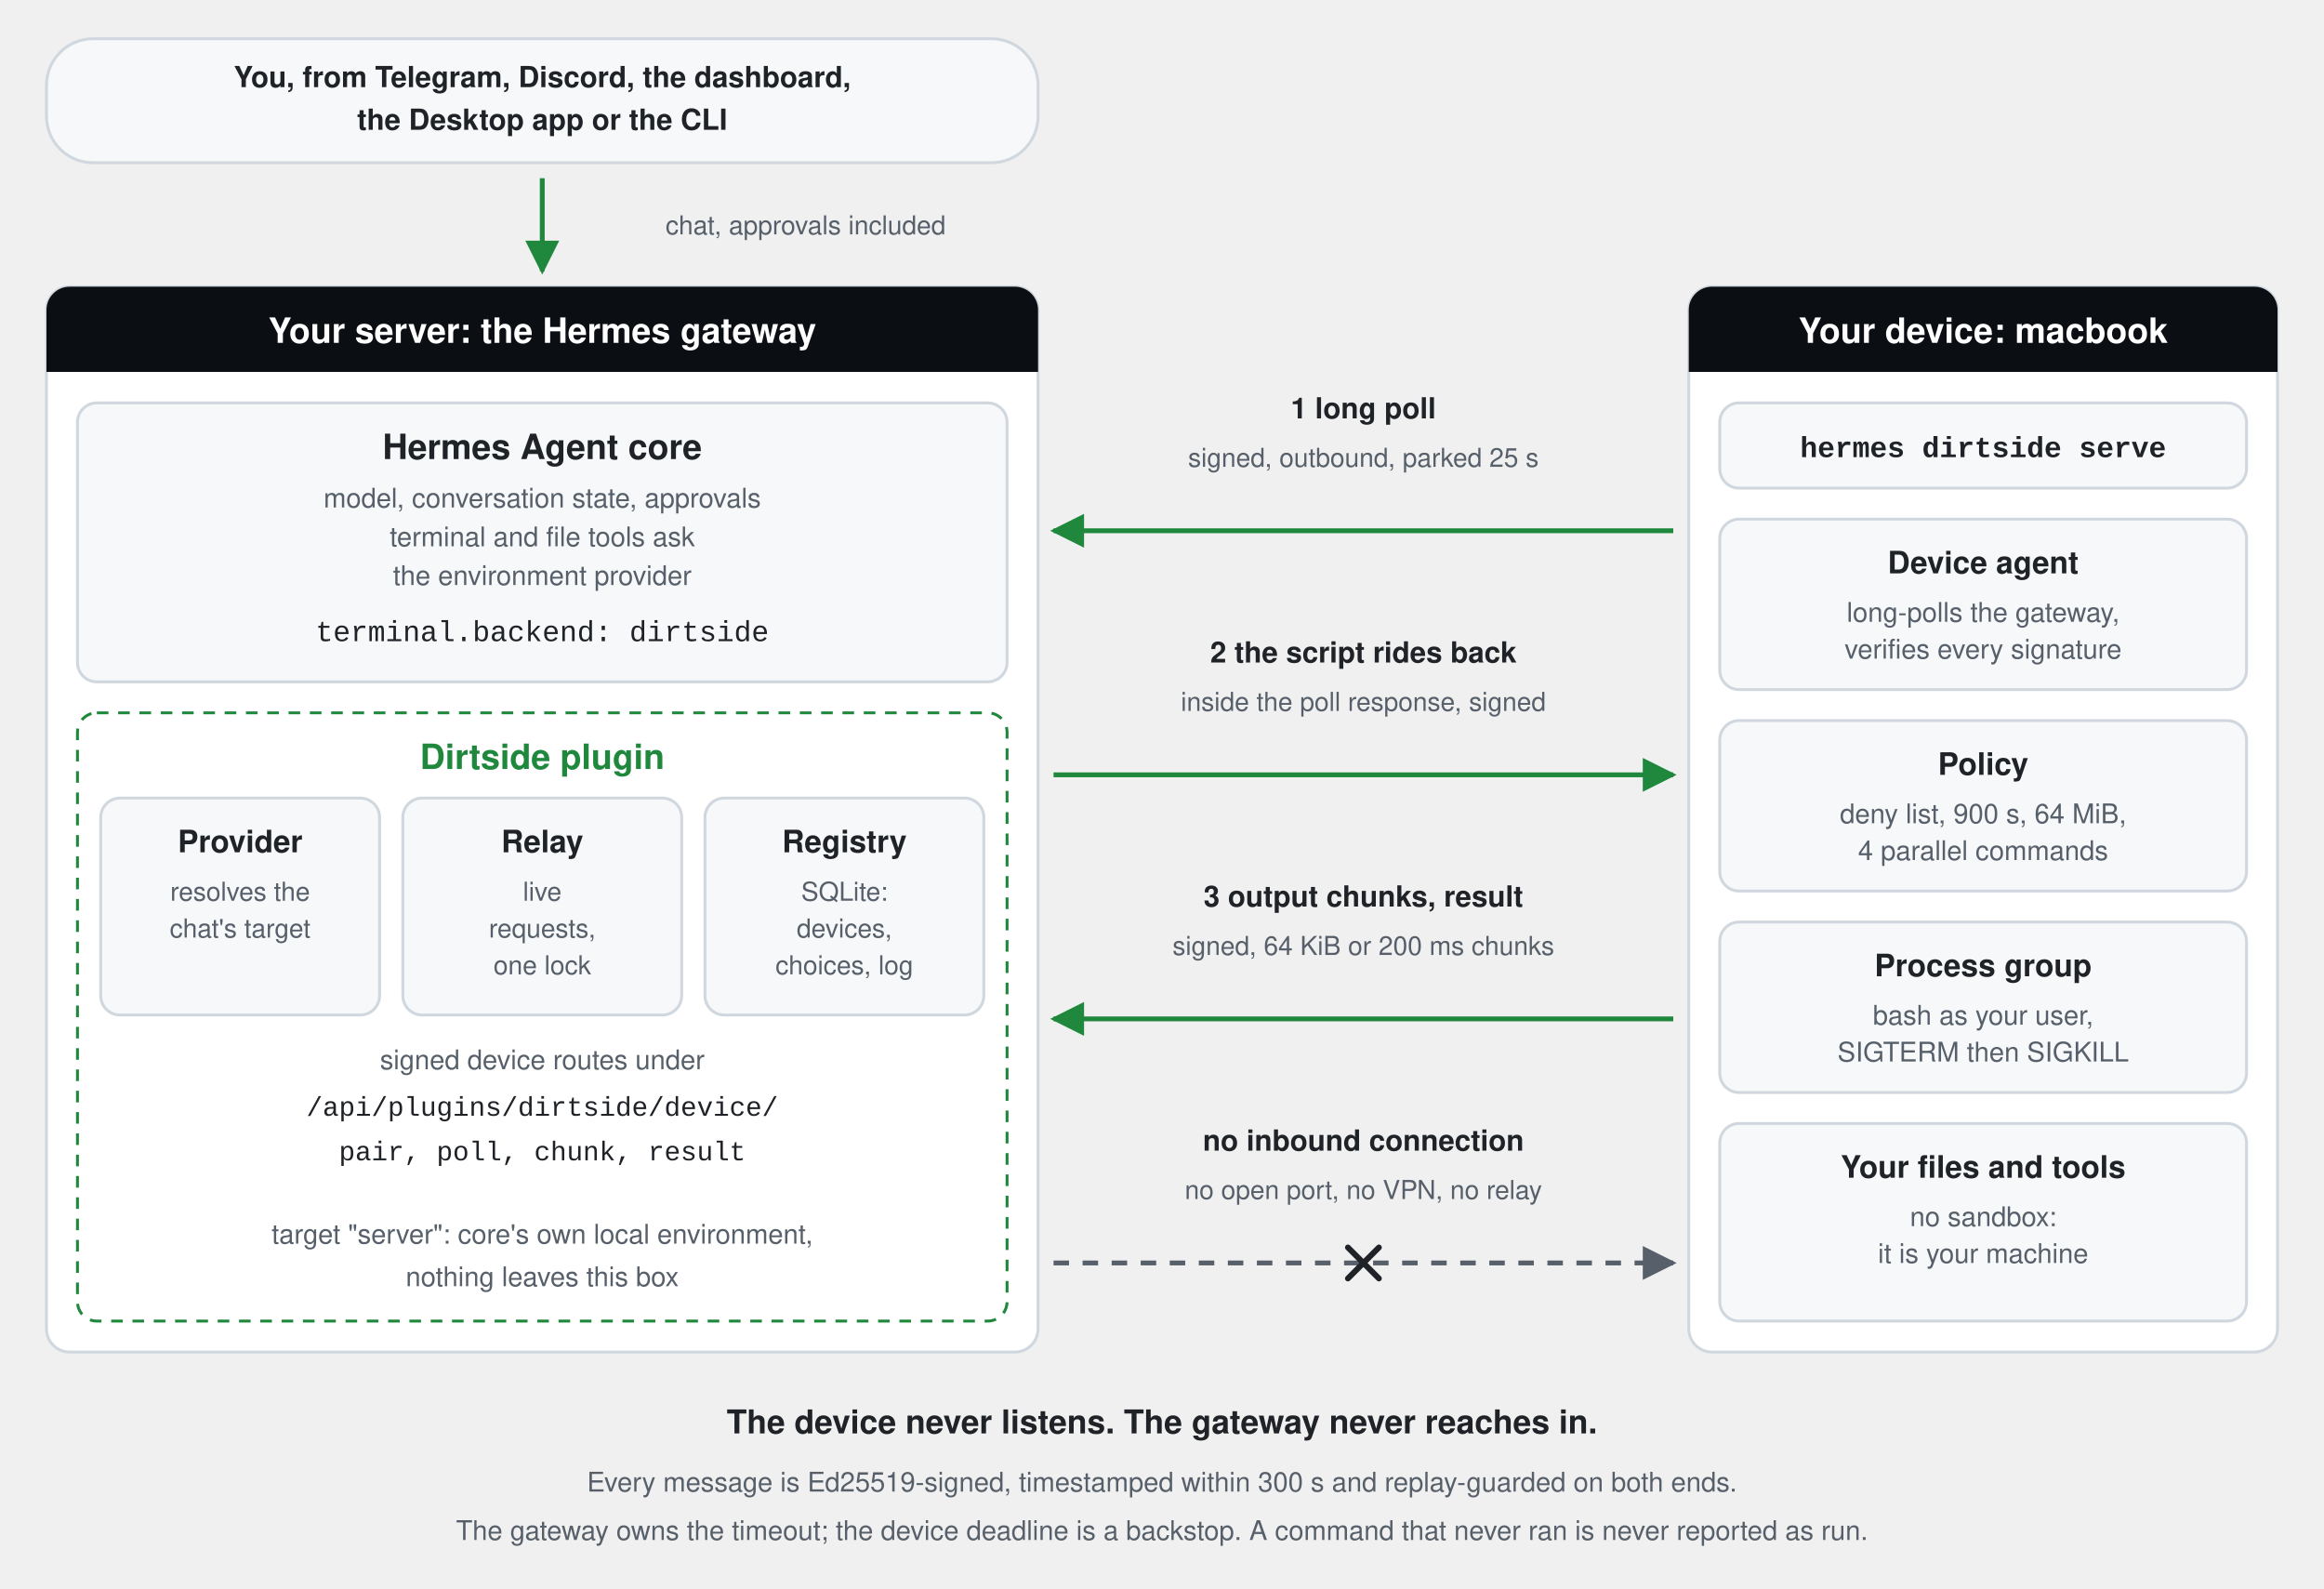
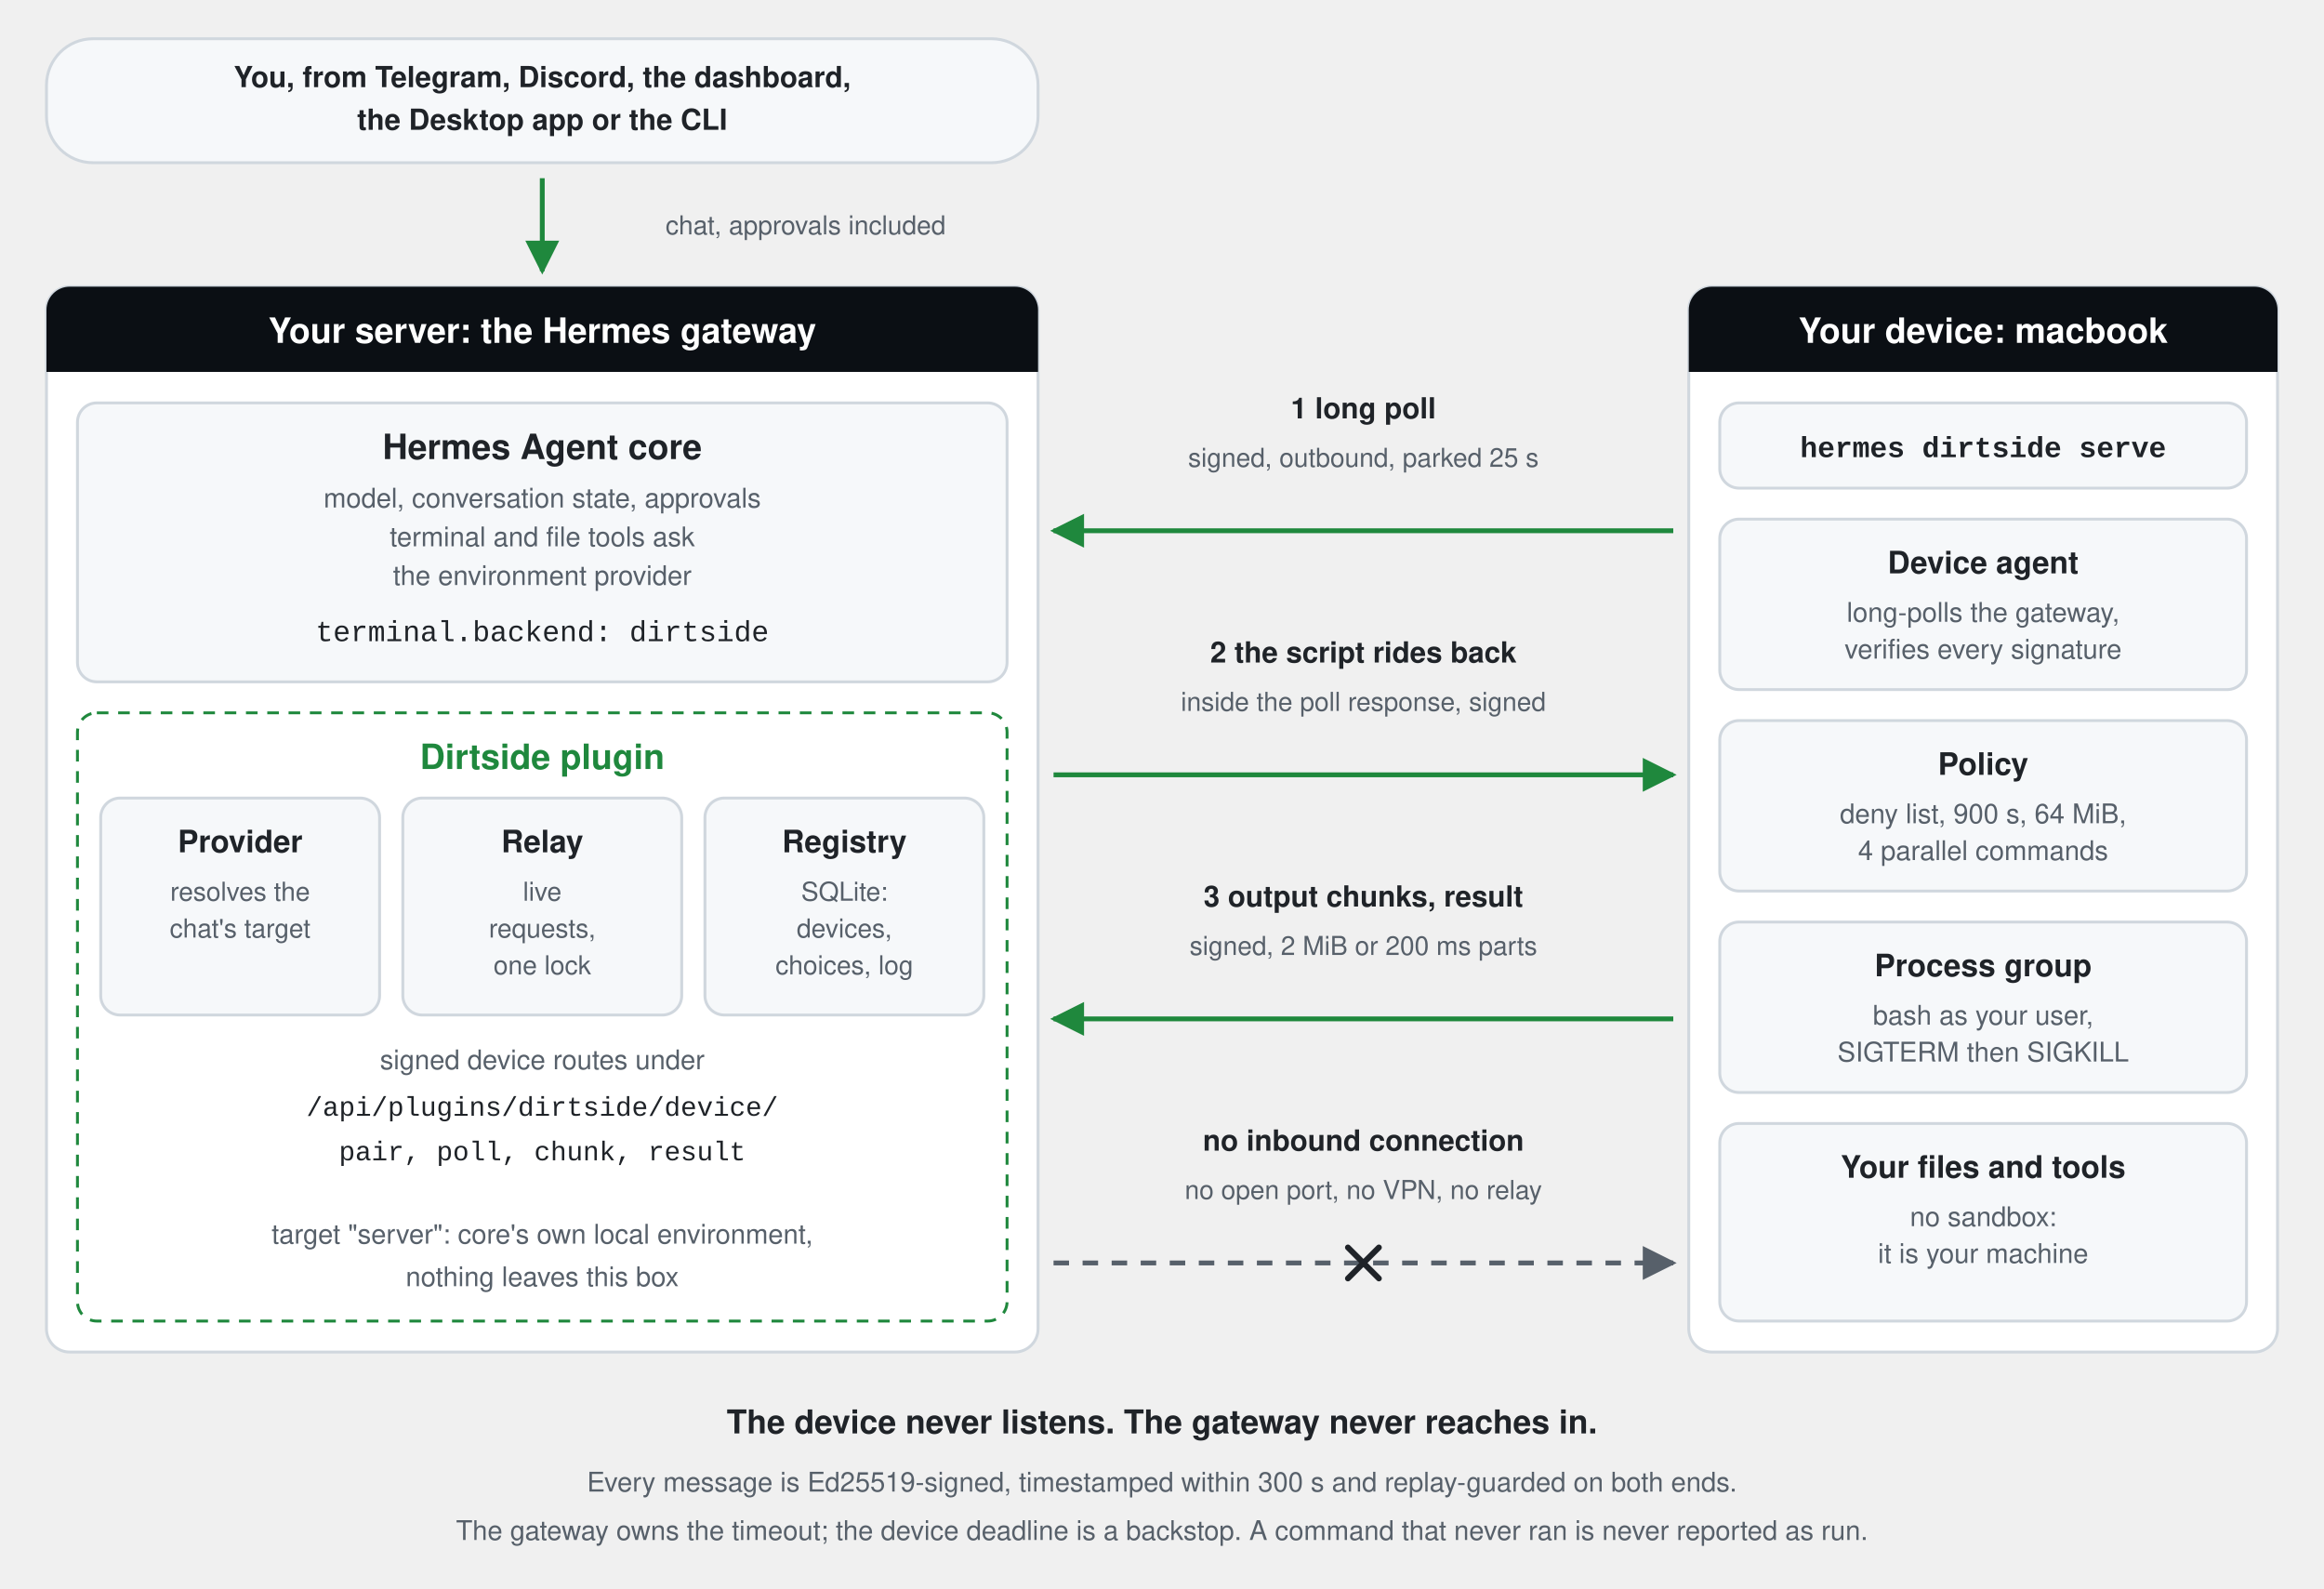
<svg xmlns="http://www.w3.org/2000/svg" viewBox="0 0 1200 820" width="1200" height="820" role="img" aria-label="Dirtside architecture: the Hermes gateway with the Dirtside plugin, and a device agent that only dials out">
  <defs>
    <marker id="arrow-green" viewBox="0 0 10 10" refX="9" refY="5" markerWidth="7" markerHeight="7" orient="auto-start-reverse">
      <path d="M0 0 L10 5 L0 10 z" fill="#1F883D" />
    </marker>
    <marker id="arrow-muted" viewBox="0 0 10 10" refX="9" refY="5" markerWidth="7" markerHeight="7" orient="auto-start-reverse">
      <path d="M0 0 L10 5 L0 10 z" fill="#57606A" />
    </marker>
  </defs>
  <rect x="24" y="20" width="512" height="64" rx="24" fill="#F6F8FA" stroke="#D0D7DE" stroke-width="1.5" />
  <text x="280" y="45" text-anchor="middle" font-family="-apple-system, BlinkMacSystemFont, 'Segoe UI', Helvetica, Arial, sans-serif" font-size="15" font-weight="700" fill="#1F2328">You, from Telegram, Discord, the dashboard,</text>
  <text x="280" y="67" text-anchor="middle" font-family="-apple-system, BlinkMacSystemFont, 'Segoe UI', Helvetica, Arial, sans-serif" font-size="15" font-weight="700" fill="#1F2328">the Desktop app or the CLI</text>
  <line x1="280" y1="92" x2="280" y2="140" stroke="#1F883D" stroke-width="2.5" marker-end="url(#arrow-green)" />
  <text x="416" y="121" text-anchor="middle" font-family="-apple-system, BlinkMacSystemFont, 'Segoe UI', Helvetica, Arial, sans-serif" font-size="13.5" fill="#57606A">chat, approvals included</text>
  <rect x="24" y="148" width="512" height="550" rx="12" fill="#FFFFFF" stroke="#D0D7DE" stroke-width="1.5" />
  <path d="M24 160 a12 12 0 0 1 12 -12 h488 a12 12 0 0 1 12 12 v32 h-512 z" fill="#0B0F14" />
  <text x="280.0" y="177" text-anchor="middle" font-family="-apple-system, BlinkMacSystemFont, 'Segoe UI', Helvetica, Arial, sans-serif" font-size="18" font-weight="700" fill="#FFFFFF">Your server: the Hermes gateway</text>
  <rect x="40" y="208" width="480" height="144" rx="10" fill="#F6F8FA" stroke="#D0D7DE" stroke-width="1.5" />
  <text x="280" y="237" text-anchor="middle" font-family="-apple-system, BlinkMacSystemFont, 'Segoe UI', Helvetica, Arial, sans-serif" font-size="18" font-weight="700" fill="#1F2328">Hermes Agent core</text>
  <text x="280" y="262" text-anchor="middle" font-family="-apple-system, BlinkMacSystemFont, 'Segoe UI', Helvetica, Arial, sans-serif" font-size="14" fill="#57606A">model, conversation state, approvals</text>
  <text x="280" y="282" text-anchor="middle" font-family="-apple-system, BlinkMacSystemFont, 'Segoe UI', Helvetica, Arial, sans-serif" font-size="14" fill="#57606A">terminal and file tools ask</text>
  <text x="280" y="302" text-anchor="middle" font-family="-apple-system, BlinkMacSystemFont, 'Segoe UI', Helvetica, Arial, sans-serif" font-size="14" fill="#57606A">the environment provider</text>
  <text x="280" y="331" text-anchor="middle" font-family="ui-monospace, SFMono-Regular, Menlo, Consolas, 'Liberation Mono', monospace" font-size="15" fill="#1F2328">terminal.backend: dirtside</text>
  <rect x="40" y="368" width="480" height="314" rx="10" fill="none" stroke="#1F883D" stroke-width="1.5" stroke-dasharray="6 5" />
  <text x="280" y="397" text-anchor="middle" font-family="-apple-system, BlinkMacSystemFont, 'Segoe UI', Helvetica, Arial, sans-serif" font-size="18" font-weight="700" fill="#1F883D">Dirtside plugin</text>
  <rect x="52" y="412" width="144" height="112" rx="10" fill="#F6F8FA" stroke="#D0D7DE" stroke-width="1.5" />
  <text x="124.0" y="440" text-anchor="middle" font-family="-apple-system, BlinkMacSystemFont, 'Segoe UI', Helvetica, Arial, sans-serif" font-size="16" font-weight="700" fill="#1F2328">Provider</text>
  <text x="124.0" y="465" text-anchor="middle" font-family="-apple-system, BlinkMacSystemFont, 'Segoe UI', Helvetica, Arial, sans-serif" font-size="13.5" fill="#57606A">resolves the</text>
  <text x="124.0" y="484" text-anchor="middle" font-family="-apple-system, BlinkMacSystemFont, 'Segoe UI', Helvetica, Arial, sans-serif" font-size="13.5" fill="#57606A">chat's target</text>
  <rect x="208" y="412" width="144" height="112" rx="10" fill="#F6F8FA" stroke="#D0D7DE" stroke-width="1.5" />
  <text x="280.0" y="440" text-anchor="middle" font-family="-apple-system, BlinkMacSystemFont, 'Segoe UI', Helvetica, Arial, sans-serif" font-size="16" font-weight="700" fill="#1F2328">Relay</text>
  <text x="280.0" y="465" text-anchor="middle" font-family="-apple-system, BlinkMacSystemFont, 'Segoe UI', Helvetica, Arial, sans-serif" font-size="13.5" fill="#57606A">live</text>
  <text x="280.0" y="484" text-anchor="middle" font-family="-apple-system, BlinkMacSystemFont, 'Segoe UI', Helvetica, Arial, sans-serif" font-size="13.5" fill="#57606A">requests,</text>
  <text x="280.0" y="503" text-anchor="middle" font-family="-apple-system, BlinkMacSystemFont, 'Segoe UI', Helvetica, Arial, sans-serif" font-size="13.5" fill="#57606A">one lock</text>
  <rect x="364" y="412" width="144" height="112" rx="10" fill="#F6F8FA" stroke="#D0D7DE" stroke-width="1.5" />
  <text x="436.0" y="440" text-anchor="middle" font-family="-apple-system, BlinkMacSystemFont, 'Segoe UI', Helvetica, Arial, sans-serif" font-size="16" font-weight="700" fill="#1F2328">Registry</text>
  <text x="436.0" y="465" text-anchor="middle" font-family="-apple-system, BlinkMacSystemFont, 'Segoe UI', Helvetica, Arial, sans-serif" font-size="13.5" fill="#57606A">SQLite:</text>
  <text x="436.0" y="484" text-anchor="middle" font-family="-apple-system, BlinkMacSystemFont, 'Segoe UI', Helvetica, Arial, sans-serif" font-size="13.5" fill="#57606A">devices,</text>
  <text x="436.0" y="503" text-anchor="middle" font-family="-apple-system, BlinkMacSystemFont, 'Segoe UI', Helvetica, Arial, sans-serif" font-size="13.5" fill="#57606A">choices, log</text>
  <text x="280" y="552" text-anchor="middle" font-family="-apple-system, BlinkMacSystemFont, 'Segoe UI', Helvetica, Arial, sans-serif" font-size="14" fill="#57606A">signed device routes under</text>
  <text x="280" y="576" text-anchor="middle" font-family="ui-monospace, SFMono-Regular, Menlo, Consolas, 'Liberation Mono', monospace" font-size="14" fill="#1F2328">/api/plugins/dirtside/device/</text>
  <text x="280" y="599" text-anchor="middle" font-family="ui-monospace, SFMono-Regular, Menlo, Consolas, 'Liberation Mono', monospace" font-size="14" fill="#1F2328">pair, poll, chunk, result</text>
  <text x="280" y="642" text-anchor="middle" font-family="-apple-system, BlinkMacSystemFont, 'Segoe UI', Helvetica, Arial, sans-serif" font-size="14" fill="#57606A">target "server": core's own local environment,</text>
  <text x="280" y="664" text-anchor="middle" font-family="-apple-system, BlinkMacSystemFont, 'Segoe UI', Helvetica, Arial, sans-serif" font-size="14" fill="#57606A">nothing leaves this box</text>
  <rect x="872" y="148" width="304" height="550" rx="12" fill="#FFFFFF" stroke="#D0D7DE" stroke-width="1.5" />
  <path d="M872 160 a12 12 0 0 1 12 -12 h280 a12 12 0 0 1 12 12 v32 h-304 z" fill="#0B0F14" />
  <text x="1024.0" y="177" text-anchor="middle" font-family="-apple-system, BlinkMacSystemFont, 'Segoe UI', Helvetica, Arial, sans-serif" font-size="18" font-weight="700" fill="#FFFFFF">Your device: macbook</text>
  <rect x="888" y="208" width="272" height="44" rx="10" fill="#F6F8FA" stroke="#D0D7DE" stroke-width="1.5" />
  <text x="1024" y="236" text-anchor="middle" font-family="ui-monospace, SFMono-Regular, Menlo, Consolas, 'Liberation Mono', monospace" font-size="15" font-weight="700" fill="#1F2328">hermes dirtside serve</text>
  <rect x="888" y="268" width="272" height="88" rx="10" fill="#F6F8FA" stroke="#D0D7DE" stroke-width="1.5" />
  <text x="1024.0" y="296" text-anchor="middle" font-family="-apple-system, BlinkMacSystemFont, 'Segoe UI', Helvetica, Arial, sans-serif" font-size="16" font-weight="700" fill="#1F2328">Device agent</text>
  <text x="1024.0" y="321" text-anchor="middle" font-family="-apple-system, BlinkMacSystemFont, 'Segoe UI', Helvetica, Arial, sans-serif" font-size="14" fill="#57606A">long-polls the gateway,</text>
  <text x="1024.0" y="340" text-anchor="middle" font-family="-apple-system, BlinkMacSystemFont, 'Segoe UI', Helvetica, Arial, sans-serif" font-size="14" fill="#57606A">verifies every signature</text>
  <rect x="888" y="372" width="272" height="88" rx="10" fill="#F6F8FA" stroke="#D0D7DE" stroke-width="1.5" />
  <text x="1024.0" y="400" text-anchor="middle" font-family="-apple-system, BlinkMacSystemFont, 'Segoe UI', Helvetica, Arial, sans-serif" font-size="16" font-weight="700" fill="#1F2328">Policy</text>
  <text x="1024.0" y="425" text-anchor="middle" font-family="-apple-system, BlinkMacSystemFont, 'Segoe UI', Helvetica, Arial, sans-serif" font-size="14" fill="#57606A">deny list, 900 s, 64 MiB,</text>
  <text x="1024.0" y="444" text-anchor="middle" font-family="-apple-system, BlinkMacSystemFont, 'Segoe UI', Helvetica, Arial, sans-serif" font-size="14" fill="#57606A">4 parallel commands</text>
  <rect x="888" y="476" width="272" height="88" rx="10" fill="#F6F8FA" stroke="#D0D7DE" stroke-width="1.5" />
  <text x="1024.0" y="504" text-anchor="middle" font-family="-apple-system, BlinkMacSystemFont, 'Segoe UI', Helvetica, Arial, sans-serif" font-size="16" font-weight="700" fill="#1F2328">Process group</text>
  <text x="1024.0" y="529" text-anchor="middle" font-family="-apple-system, BlinkMacSystemFont, 'Segoe UI', Helvetica, Arial, sans-serif" font-size="14" fill="#57606A">bash as your user,</text>
  <text x="1024.0" y="548" text-anchor="middle" font-family="-apple-system, BlinkMacSystemFont, 'Segoe UI', Helvetica, Arial, sans-serif" font-size="14" fill="#57606A">SIGTERM then SIGKILL</text>
  <rect x="888" y="580" width="272" height="102" rx="10" fill="#F6F8FA" stroke="#D0D7DE" stroke-width="1.5" />
  <text x="1024.0" y="608" text-anchor="middle" font-family="-apple-system, BlinkMacSystemFont, 'Segoe UI', Helvetica, Arial, sans-serif" font-size="16" font-weight="700" fill="#1F2328">Your files and tools</text>
  <text x="1024.0" y="633" text-anchor="middle" font-family="-apple-system, BlinkMacSystemFont, 'Segoe UI', Helvetica, Arial, sans-serif" font-size="14" fill="#57606A">no sandbox:</text>
  <text x="1024.0" y="652" text-anchor="middle" font-family="-apple-system, BlinkMacSystemFont, 'Segoe UI', Helvetica, Arial, sans-serif" font-size="14" fill="#57606A">it is your machine</text>
  <text x="704" y="216" text-anchor="middle" font-family="-apple-system, BlinkMacSystemFont, 'Segoe UI', Helvetica, Arial, sans-serif" font-size="15" font-weight="700" fill="#1F2328">1  long poll</text>
  <text x="704" y="241" text-anchor="middle" font-family="-apple-system, BlinkMacSystemFont, 'Segoe UI', Helvetica, Arial, sans-serif" font-size="13.5" fill="#57606A">signed, outbound, parked 25 s</text>
  <line x1="864" y1="274" x2="544" y2="274" stroke="#1F883D" stroke-width="2.5" marker-end="url(#arrow-green)" />
  <text x="704" y="342" text-anchor="middle" font-family="-apple-system, BlinkMacSystemFont, 'Segoe UI', Helvetica, Arial, sans-serif" font-size="15" font-weight="700" fill="#1F2328">2  the script rides back</text>
  <text x="704" y="367" text-anchor="middle" font-family="-apple-system, BlinkMacSystemFont, 'Segoe UI', Helvetica, Arial, sans-serif" font-size="13.5" fill="#57606A">inside the poll response, signed</text>
  <line x1="544" y1="400" x2="864" y2="400" stroke="#1F883D" stroke-width="2.5" marker-end="url(#arrow-green)" />
  <text x="704" y="468" text-anchor="middle" font-family="-apple-system, BlinkMacSystemFont, 'Segoe UI', Helvetica, Arial, sans-serif" font-size="15" font-weight="700" fill="#1F2328">3  output chunks, result</text>
-   <text x="704" y="493" text-anchor="middle" font-family="-apple-system, BlinkMacSystemFont, 'Segoe UI', Helvetica, Arial, sans-serif" font-size="13.5" fill="#57606A">signed, 64 KiB or 200 ms chunks</text>
+   <text x="704" y="493" text-anchor="middle" font-family="-apple-system, BlinkMacSystemFont, 'Segoe UI', Helvetica, Arial, sans-serif" font-size="13.5" fill="#57606A">signed, 2 MiB or 200 ms parts</text>
  <line x1="864" y1="526" x2="544" y2="526" stroke="#1F883D" stroke-width="2.5" marker-end="url(#arrow-green)" />
  <text x="704" y="594" text-anchor="middle" font-family="-apple-system, BlinkMacSystemFont, 'Segoe UI', Helvetica, Arial, sans-serif" font-size="15" font-weight="700" fill="#1F2328">no inbound connection</text>
  <text x="704" y="619" text-anchor="middle" font-family="-apple-system, BlinkMacSystemFont, 'Segoe UI', Helvetica, Arial, sans-serif" font-size="13.5" fill="#57606A">no open port, no VPN, no relay</text>
  <line x1="544" y1="652" x2="864" y2="652" stroke="#57606A" stroke-width="2.5" marker-end="url(#arrow-muted)" stroke-dasharray="8 7" />
  <path d="M696 644 L712 660 M696 660 L712 644" fill="none" stroke="#1F2328" stroke-width="3" stroke-linecap="round" />
  <text x="600" y="740" text-anchor="middle" font-family="-apple-system, BlinkMacSystemFont, 'Segoe UI', Helvetica, Arial, sans-serif" font-size="17" font-weight="700" fill="#1F2328">The device never listens. The gateway never reaches in.</text>
  <text x="600" y="770" text-anchor="middle" font-family="-apple-system, BlinkMacSystemFont, 'Segoe UI', Helvetica, Arial, sans-serif" font-size="14" fill="#57606A">Every message is Ed25519-signed, timestamped within 300 s and replay-guarded on both ends.</text>
  <text x="600" y="795" text-anchor="middle" font-family="-apple-system, BlinkMacSystemFont, 'Segoe UI', Helvetica, Arial, sans-serif" font-size="14" fill="#57606A">The gateway owns the timeout; the device deadline is a backstop. A command that never ran is never reported as run.</text>
</svg>
